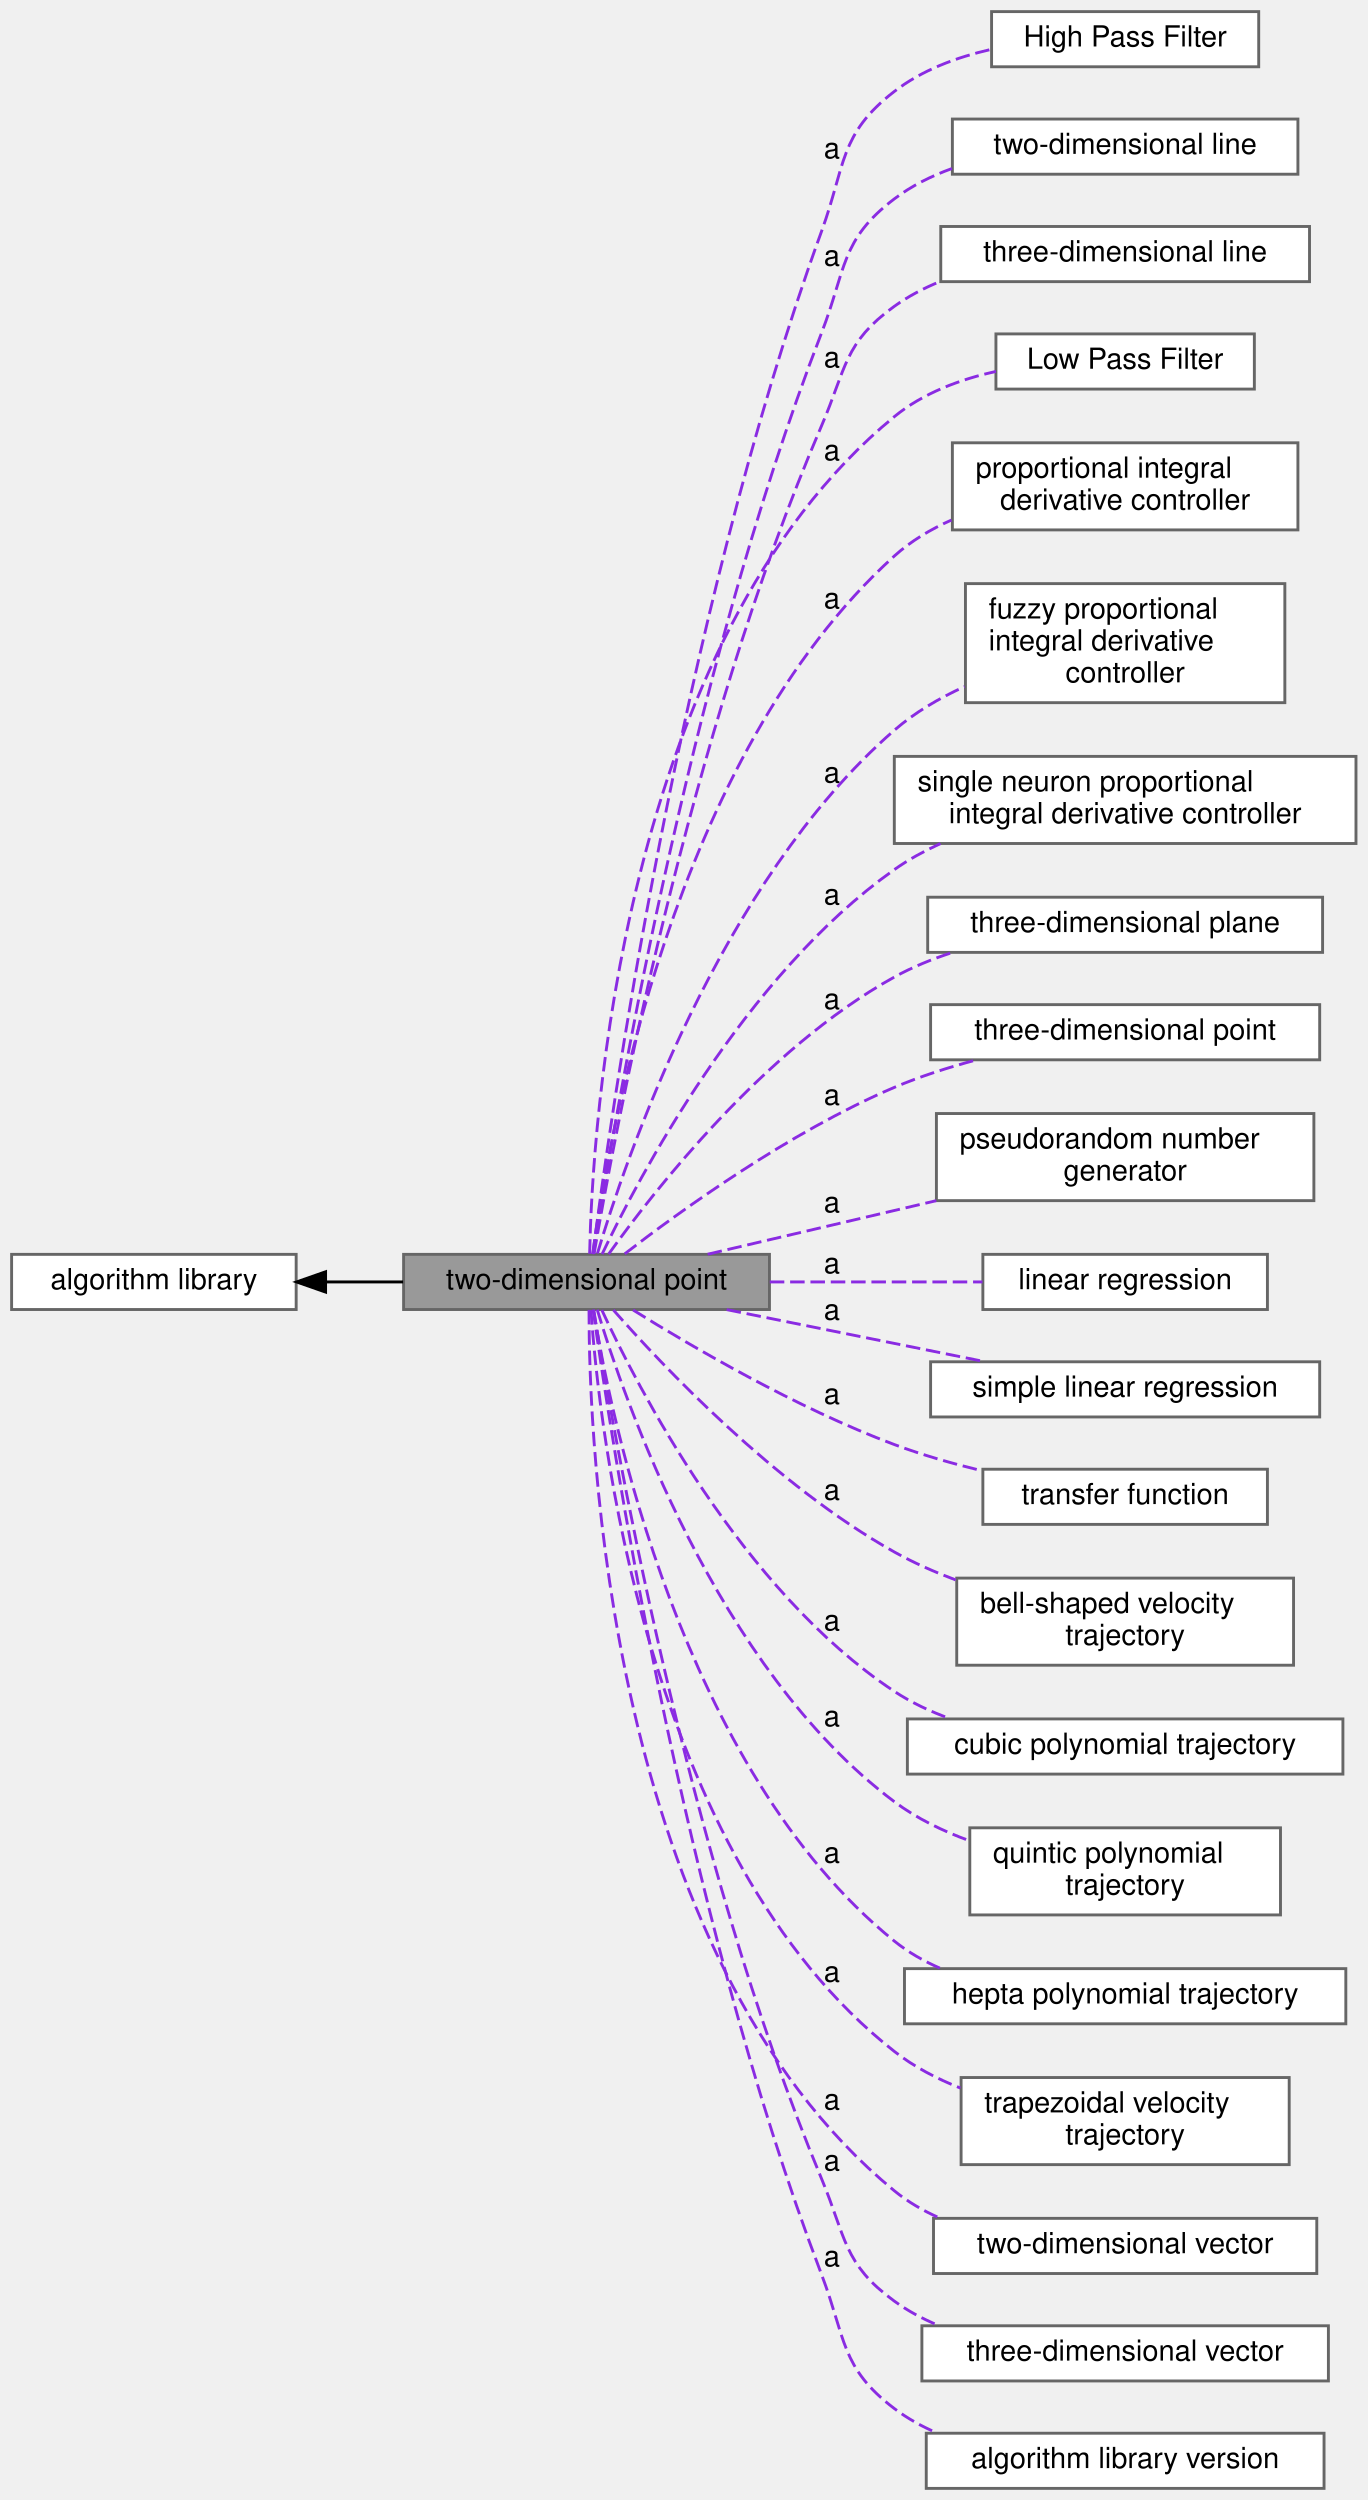
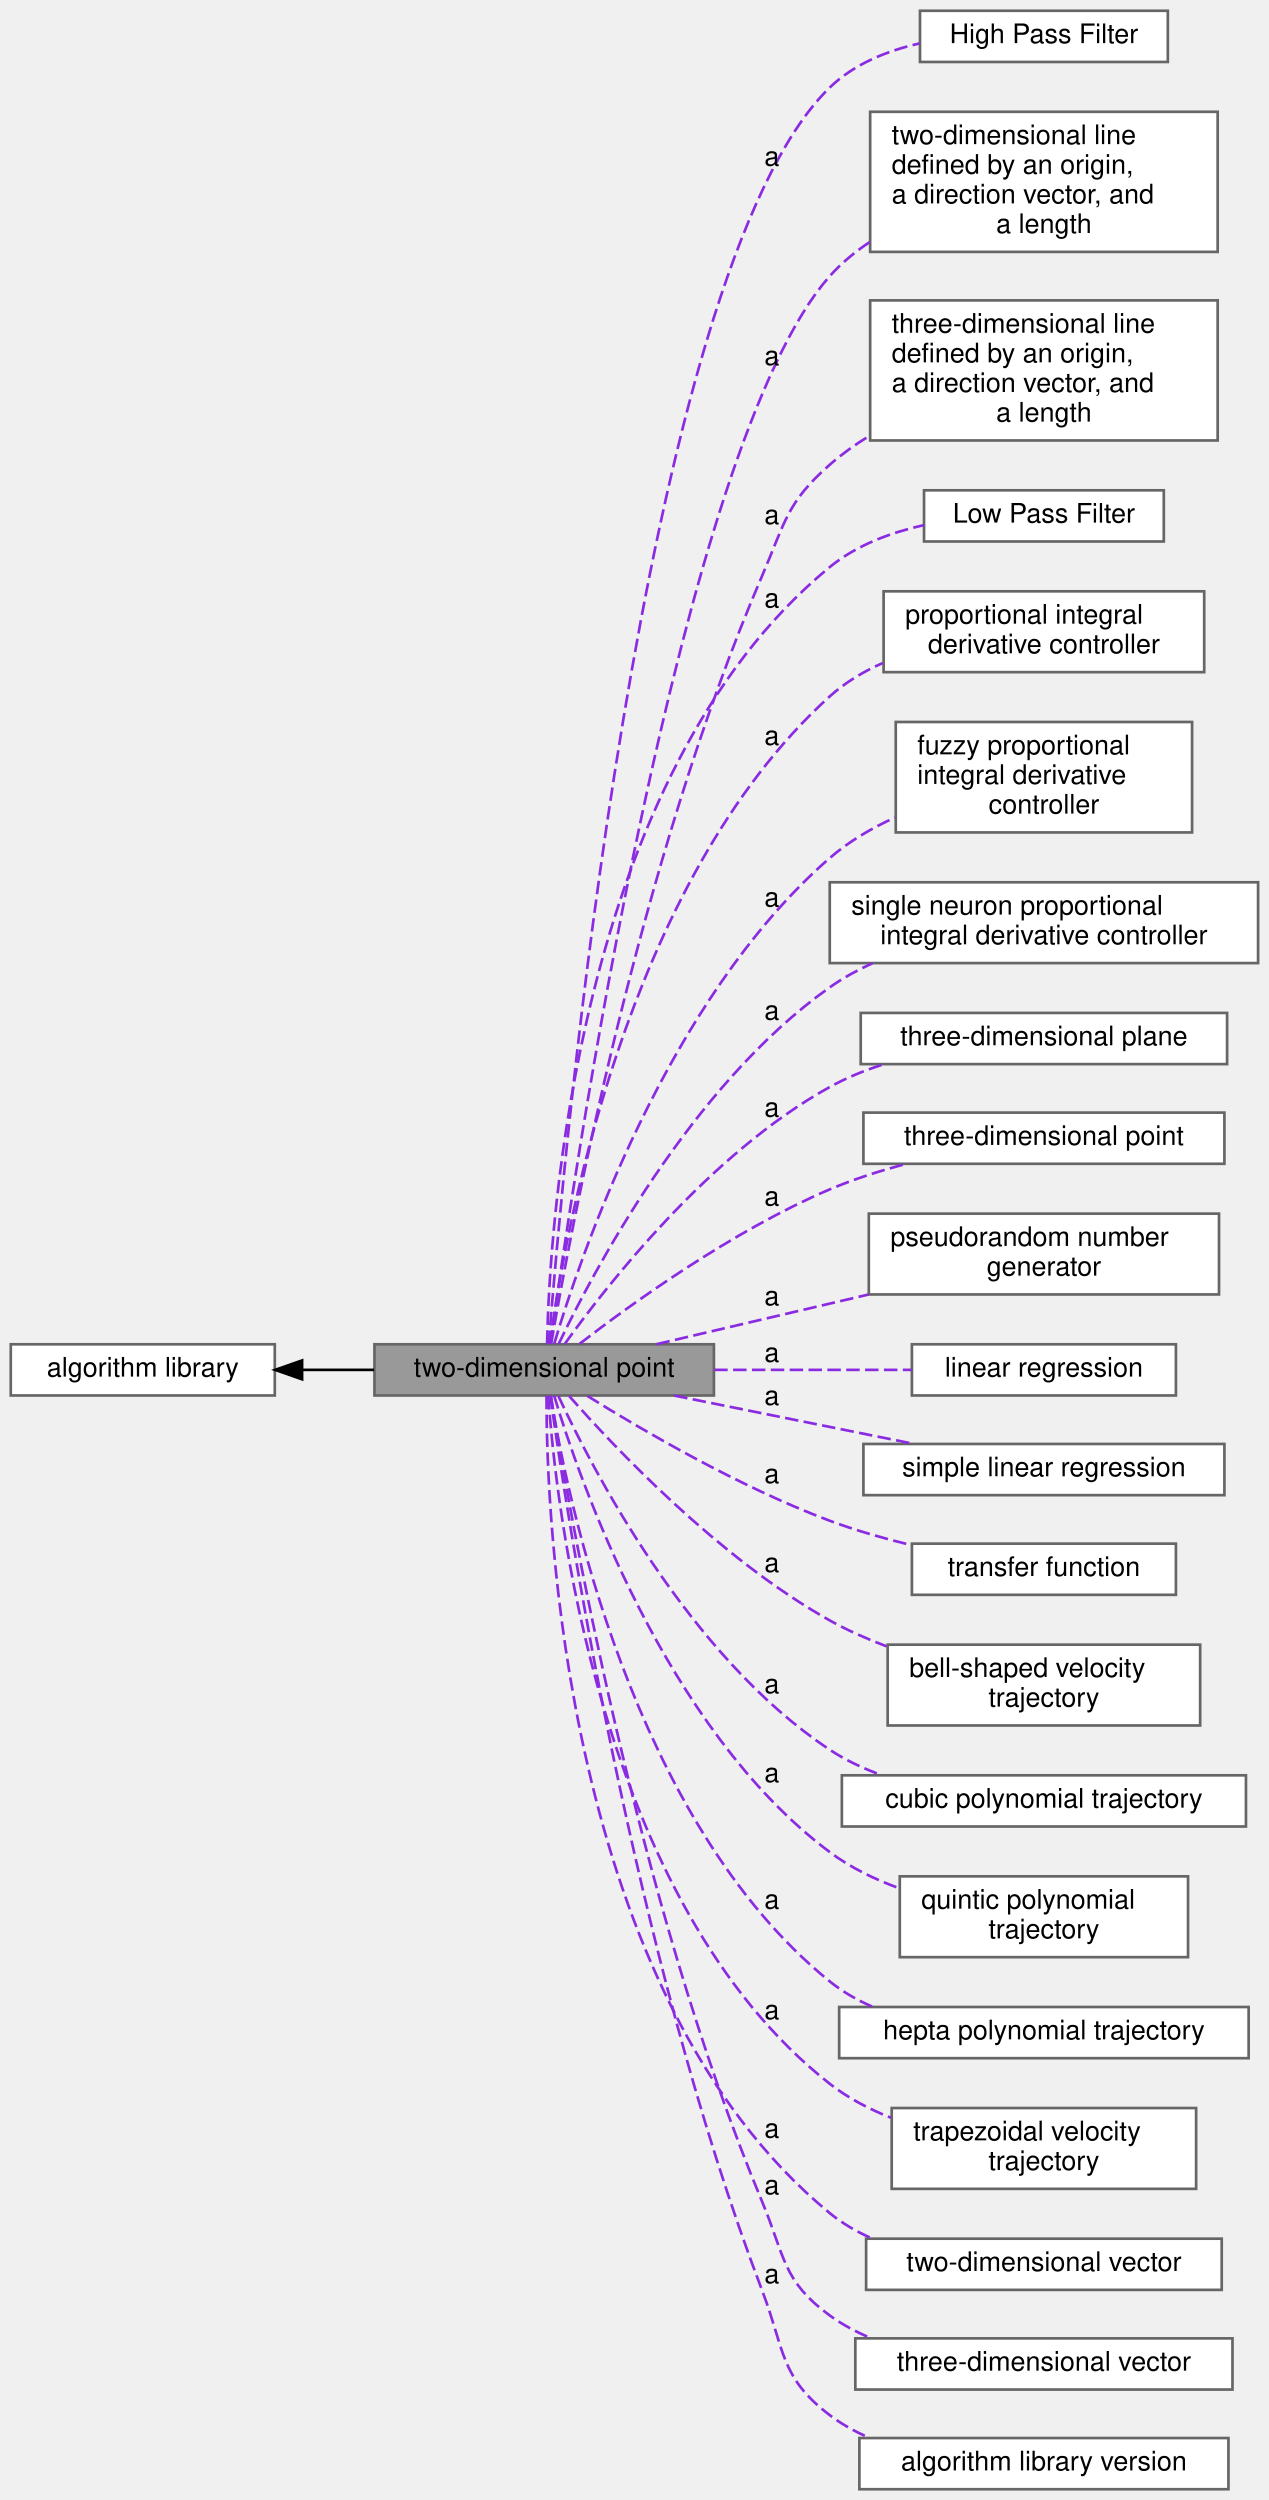
- <svg xmlns="http://www.w3.org/2000/svg" xmlns:xlink="http://www.w3.org/1999/xlink" width="471pt" height="861pt" viewBox="0.00 0.00 471.00 861.00">
-   <g id="graph0" class="graph" transform="scale(1 1) rotate(0) translate(4 857)">
+ <svg xmlns="http://www.w3.org/2000/svg" xmlns:xlink="http://www.w3.org/1999/xlink" width="471pt" height="928pt" viewBox="0.00 0.00 471.00 928.00">
+   <g id="graph0" class="graph" transform="scale(1 1) rotate(0) translate(4 924)">
    <g id="Node000003" class="node">
      <g id="a_Node000003">
        <a xlink:href="../../d5/d49/group__a__hpf.html" target="_top" xlink:title=" ">
-           <polygon fill="white" stroke="#666666" points="429.5,-853 337.5,-853 337.5,-834 429.5,-834 429.5,-853" />
-           <text text-anchor="middle" x="383.5" y="-841" font-family="Helvetica,sans-Serif" font-size="10.00">High Pass Filter</text>
+           <polygon fill="white" stroke="#666666" points="429.5,-920 337.5,-920 337.5,-901 429.5,-901 429.5,-920" />
+           <text text-anchor="middle" x="383.5" y="-908" font-family="Helvetica,sans-Serif" font-size="10.00">High Pass Filter</text>
        </a>
      </g>
    </g>
    <g id="Node000004" class="node">
      <g id="a_Node000004">
        <a xlink:href="../../dd/d35/group__a__line2.html" target="_top" xlink:title=" ">
-           <polygon fill="white" stroke="#666666" points="443,-816 324,-816 324,-797 443,-797 443,-816" />
-           <text text-anchor="middle" x="383.5" y="-804" font-family="Helvetica,sans-Serif" font-size="10.00">two-dimensional line</text>
+           <polygon fill="white" stroke="#666666" points="448,-882.5 319,-882.5 319,-830.5 448,-830.5 448,-882.5" />
+           <text text-anchor="start" x="327" y="-870.5" font-family="Helvetica,sans-Serif" font-size="10.00">two-dimensional line</text>
+           <text text-anchor="start" x="327" y="-859.5" font-family="Helvetica,sans-Serif" font-size="10.00"> defined by an origin,</text>
+           <text text-anchor="start" x="327" y="-848.5" font-family="Helvetica,sans-Serif" font-size="10.00"> a direction vector, and</text>
+           <text text-anchor="middle" x="383.5" y="-837.5" font-family="Helvetica,sans-Serif" font-size="10.00"> a length</text>
        </a>
      </g>
    </g>
    <g id="Node000005" class="node">
      <g id="a_Node000005">
        <a xlink:href="../../d8/ddb/group__a__line3.html" target="_top" xlink:title=" ">
-           <polygon fill="white" stroke="#666666" points="447,-779 320,-779 320,-760 447,-760 447,-779" />
-           <text text-anchor="middle" x="383.5" y="-767" font-family="Helvetica,sans-Serif" font-size="10.00">three-dimensional line</text>
+           <polygon fill="white" stroke="#666666" points="448,-812.5 319,-812.5 319,-760.5 448,-760.5 448,-812.5" />
+           <text text-anchor="start" x="327" y="-800.5" font-family="Helvetica,sans-Serif" font-size="10.00">three-dimensional line</text>
+           <text text-anchor="start" x="327" y="-789.5" font-family="Helvetica,sans-Serif" font-size="10.00"> defined by an origin,</text>
+           <text text-anchor="start" x="327" y="-778.5" font-family="Helvetica,sans-Serif" font-size="10.00"> a direction vector, and</text>
+           <text text-anchor="middle" x="383.5" y="-767.5" font-family="Helvetica,sans-Serif" font-size="10.00"> a length</text>
        </a>
      </g>
    </g>
    <g id="Node000006" class="node">
      <g id="a_Node000006">
        <a xlink:href="../../d0/dae/group__a__lpf.html" target="_top" xlink:title=" ">
          <polygon fill="white" stroke="#666666" points="428,-742 339,-742 339,-723 428,-723 428,-742" />
          <text text-anchor="middle" x="383.5" y="-730" font-family="Helvetica,sans-Serif" font-size="10.00">Low Pass Filter</text>
        </a>
      </g>
    </g>
    <g id="Node000007" class="node">
      <g id="a_Node000007">
        <a xlink:href="../../dd/d81/group__a__pid.html" target="_top" xlink:title=" ">
          <polygon fill="white" stroke="#666666" points="443,-704.5 324,-704.5 324,-674.5 443,-674.5 443,-704.5" />
          <text text-anchor="start" x="332" y="-692.5" font-family="Helvetica,sans-Serif" font-size="10.00">proportional integral</text>
          <text text-anchor="middle" x="383.5" y="-681.5" font-family="Helvetica,sans-Serif" font-size="10.00"> derivative controller</text>
        </a>
      </g>
    </g>
    <g id="Node000008" class="node">
      <g id="a_Node000008">
        <a xlink:href="../../d9/da5/group__a__pid__fuzzy.html" target="_top" xlink:title=" ">
          <polygon fill="white" stroke="#666666" points="438.5,-656 328.5,-656 328.5,-615 438.5,-615 438.5,-656" />
          <text text-anchor="start" x="336.5" y="-644" font-family="Helvetica,sans-Serif" font-size="10.00">fuzzy proportional</text>
          <text text-anchor="start" x="336.5" y="-633" font-family="Helvetica,sans-Serif" font-size="10.00"> integral derivative</text>
          <text text-anchor="middle" x="383.5" y="-622" font-family="Helvetica,sans-Serif" font-size="10.00"> controller</text>
        </a>
      </g>
    </g>
    <g id="Node000009" class="node">
      <g id="a_Node000009">
        <a xlink:href="../../d1/da2/group__a__pid__neuro.html" target="_top" xlink:title=" ">
          <polygon fill="white" stroke="#666666" points="463,-596.5 304,-596.5 304,-566.5 463,-566.5 463,-596.5" />
          <text text-anchor="start" x="312" y="-584.5" font-family="Helvetica,sans-Serif" font-size="10.00">single neuron proportional</text>
          <text text-anchor="middle" x="383.5" y="-573.5" font-family="Helvetica,sans-Serif" font-size="10.00"> integral derivative controller</text>
        </a>
      </g>
    </g>
    <g id="Node000010" class="node">
      <g id="a_Node000010">
        <a xlink:href="../../db/d44/group__a__plane.html" target="_top" xlink:title=" ">
          <polygon fill="white" stroke="#666666" points="451.5,-548 315.5,-548 315.5,-529 451.5,-529 451.5,-548" />
          <text text-anchor="middle" x="383.5" y="-536" font-family="Helvetica,sans-Serif" font-size="10.00">three-dimensional plane</text>
        </a>
      </g>
    </g>
    <g id="Node000001" class="node">
      <g id="a_Node000001">
        <a xlink:title=" ">
          <polygon fill="#999999" stroke="#666666" points="261,-425 135,-425 135,-406 261,-406 261,-425" />
          <text text-anchor="middle" x="198" y="-413" font-family="Helvetica,sans-Serif" font-size="10.00">two-dimensional point</text>
        </a>
      </g>
    </g>
    <g id="edge2" class="edge">
-       <path fill="none" stroke="blueviolet" stroke-dasharray="5,2" d="M200.2,-425.27C205.65,-468.04 229.94,-642.61 279,-777.5 287.22,-800.1 284.97,-810.79 304,-825.5 313.51,-832.85 325.49,-837.3 337.21,-839.96" />
-       <text text-anchor="middle" x="282.5" y="-802.5" font-family="Helvetica,sans-Serif" font-size="10.00">a</text>
+       <path fill="none" stroke="blueviolet" stroke-dasharray="5,2" d="M199.71,-425.07C204.43,-486.31 233.38,-823.01 304,-891.5 312.96,-900.19 325.18,-905.13 337.3,-907.88" />
+       <text text-anchor="middle" x="282.5" y="-862.5" font-family="Helvetica,sans-Serif" font-size="10.00">a</text>
    </g>
    <g id="edge3" class="edge">
-       <path fill="none" stroke="blueviolet" stroke-dasharray="5,2" d="M200.42,-425.14C206.53,-465.15 232.32,-621.75 279,-742.5 287.39,-764.2 285.46,-774.43 304,-788.5 309.9,-792.98 316.73,-796.38 323.84,-798.95" />
-       <text text-anchor="middle" x="282.5" y="-765.5" font-family="Helvetica,sans-Serif" font-size="10.00">a</text>
+       <path fill="none" stroke="blueviolet" stroke-dasharray="5,2" d="M200.31,-425.28C207.94,-481.08 248.34,-758.95 304,-821.5 308.27,-826.29 313.31,-830.46 318.76,-834.09" />
+       <text text-anchor="middle" x="282.5" y="-788.5" font-family="Helvetica,sans-Serif" font-size="10.00">a</text>
    </g>
    <g id="edge4" class="edge">
-       <path fill="none" stroke="blueviolet" stroke-dasharray="5,2" d="M200.61,-425.26C207.06,-463.11 232.98,-603.5 279,-710.5 287.43,-730.11 286.68,-739.02 304,-751.5 308.76,-754.93 314.08,-757.72 319.63,-759.99" />
-       <text text-anchor="middle" x="282.5" y="-730.5" font-family="Helvetica,sans-Serif" font-size="10.00">a</text>
+       <path fill="none" stroke="blueviolet" stroke-dasharray="5,2" d="M200.61,-425.26C207.06,-463.11 232.98,-603.5 279,-710.5 287.43,-730.11 287.97,-737.41 304,-751.5 308.48,-755.44 313.48,-759.01 318.72,-762.21" />
+       <text text-anchor="middle" x="282.5" y="-729.5" font-family="Helvetica,sans-Serif" font-size="10.00">a</text>
    </g>
    <g id="edge5" class="edge">
      <path fill="none" stroke="blueviolet" stroke-dasharray="5,2" d="M199.07,-425.21C199.95,-467.37 209.45,-635.89 304,-713.5 313.86,-721.6 326.63,-726.34 339,-729.09" />
      <text text-anchor="middle" x="282.5" y="-698.5" font-family="Helvetica,sans-Serif" font-size="10.00">a</text>
    </g>
    <g id="edge6" class="edge">
      <path fill="none" stroke="blueviolet" stroke-dasharray="5,2" d="M200.12,-425.07C204.95,-461.95 227.34,-596.21 304,-665.5 309.71,-670.66 316.5,-674.71 323.67,-677.89" />
      <text text-anchor="middle" x="282.5" y="-647.5" font-family="Helvetica,sans-Serif" font-size="10.00">a</text>
    </g>
    <g id="edge7" class="edge">
      <path fill="none" stroke="blueviolet" stroke-dasharray="5,2" d="M201.76,-425.32C210.96,-456.28 243.41,-552.84 304,-605.5 311.05,-611.63 319.48,-616.56 328.16,-620.52" />
      <text text-anchor="middle" x="282.5" y="-587.5" font-family="Helvetica,sans-Serif" font-size="10.00">a</text>
    </g>
    <g id="edge8" class="edge">
      <path fill="none" stroke="blueviolet" stroke-dasharray="5,2" d="M203.37,-425.09C215.51,-450.63 252.18,-520.86 304,-557.5 308.89,-560.96 314.28,-563.92 319.89,-566.47" />
      <text text-anchor="middle" x="282.5" y="-545.5" font-family="Helvetica,sans-Serif" font-size="10.00">a</text>
    </g>
    <g id="edge9" class="edge">
      <path fill="none" stroke="blueviolet" stroke-dasharray="5,2" d="M205.62,-425.1C220.56,-445.99 259.11,-495.66 304,-520.5 310.12,-523.88 316.84,-526.63 323.7,-528.87" />
      <text text-anchor="middle" x="282.5" y="-509.5" font-family="Helvetica,sans-Serif" font-size="10.00">a</text>
    </g>
    <g id="Node000011" class="node">
      <g id="a_Node000011">
        <a xlink:href="../../de/d3c/group__a__point3.html" target="_top" xlink:title=" ">
          <polygon fill="white" stroke="#666666" points="450.5,-511 316.5,-511 316.5,-492 450.5,-492 450.5,-511" />
          <text text-anchor="middle" x="383.5" y="-499" font-family="Helvetica,sans-Serif" font-size="10.00">three-dimensional point</text>
        </a>
      </g>
    </g>
    <g id="edge10" class="edge">
      <path fill="none" stroke="blueviolet" stroke-dasharray="5,2" d="M211.17,-425.19C230,-439.72 267.79,-467.08 304,-482.5 312.9,-486.29 322.71,-489.42 332.28,-491.97" />
      <text text-anchor="middle" x="282.5" y="-476.5" font-family="Helvetica,sans-Serif" font-size="10.00">a</text>
    </g>
    <g id="Node000012" class="node">
      <g id="a_Node000012">
        <a xlink:href="../../d9/d8d/group__a__rand.html" target="_top" xlink:title=" ">
          <polygon fill="white" stroke="#666666" points="448.5,-473.5 318.5,-473.5 318.5,-443.5 448.5,-443.5 448.5,-473.5" />
          <text text-anchor="start" x="326.5" y="-461.5" font-family="Helvetica,sans-Serif" font-size="10.00">pseudorandom number</text>
          <text text-anchor="middle" x="383.5" y="-450.5" font-family="Helvetica,sans-Serif" font-size="10.00"> generator</text>
        </a>
      </g>
    </g>
    <g id="edge11" class="edge">
      <path fill="none" stroke="blueviolet" stroke-dasharray="5,2" d="M239.72,-425.04C262.85,-430.46 292.31,-437.37 318.46,-443.49" />
      <text text-anchor="middle" x="282.5" y="-439.5" font-family="Helvetica,sans-Serif" font-size="10.00">a</text>
    </g>
    <g id="Node000013" class="node">
      <g id="a_Node000013">
        <a xlink:href="../../d8/d67/group__a__regress__linear.html" target="_top" xlink:title=" ">
          <polygon fill="white" stroke="#666666" points="432.5,-425 334.5,-425 334.5,-406 432.5,-406 432.5,-425" />
          <text text-anchor="middle" x="383.5" y="-413" font-family="Helvetica,sans-Serif" font-size="10.00">linear regression</text>
        </a>
      </g>
    </g>
    <g id="edge12" class="edge">
      <path fill="none" stroke="blueviolet" stroke-dasharray="5,2" d="M261.12,-415.5C285.04,-415.5 311.96,-415.5 334.36,-415.5" />
      <text text-anchor="middle" x="282.5" y="-418.5" font-family="Helvetica,sans-Serif" font-size="10.00">a</text>
    </g>
    <g id="Node000014" class="node">
      <g id="a_Node000014">
        <a xlink:href="../../d9/ddc/group__a__regress__simple.html" target="_top" xlink:title=" ">
          <polygon fill="white" stroke="#666666" points="450.5,-388 316.5,-388 316.5,-369 450.5,-369 450.5,-388" />
          <text text-anchor="middle" x="383.5" y="-376" font-family="Helvetica,sans-Serif" font-size="10.00">simple linear regression</text>
        </a>
      </g>
    </g>
    <g id="edge13" class="edge">
      <path fill="none" stroke="blueviolet" stroke-dasharray="5,2" d="M246.26,-405.97C273.55,-400.47 307.77,-393.57 335.09,-388.06" />
      <text text-anchor="middle" x="282.5" y="-402.5" font-family="Helvetica,sans-Serif" font-size="10.00">a</text>
    </g>
    <g id="Node000015" class="node">
      <g id="a_Node000015">
        <a xlink:href="../../dd/dce/group__a__tf.html" target="_top" xlink:title=" ">
          <polygon fill="white" stroke="#666666" points="432.5,-351 334.5,-351 334.5,-332 432.5,-332 432.5,-351" />
          <text text-anchor="middle" x="383.5" y="-339" font-family="Helvetica,sans-Serif" font-size="10.00">transfer function</text>
        </a>
      </g>
    </g>
    <g id="edge14" class="edge">
      <path fill="none" stroke="blueviolet" stroke-dasharray="5,2" d="M214.05,-405.82C233.92,-393.43 270.33,-372.09 304,-359.5 313.56,-355.93 324.05,-352.93 334.17,-350.47" />
      <text text-anchor="middle" x="282.5" y="-373.5" font-family="Helvetica,sans-Serif" font-size="10.00">a</text>
    </g>
    <g id="Node000016" class="node">
      <g id="a_Node000016">
        <a xlink:href="../../d1/d83/group__a__trajbell.html" target="_top" xlink:title=" ">
          <polygon fill="white" stroke="#666666" points="441.5,-313.5 325.5,-313.5 325.5,-283.5 441.5,-283.5 441.5,-313.5" />
          <text text-anchor="start" x="333.5" y="-301.5" font-family="Helvetica,sans-Serif" font-size="10.00">bell-shaped velocity</text>
          <text text-anchor="middle" x="383.5" y="-290.5" font-family="Helvetica,sans-Serif" font-size="10.00"> trajectory</text>
        </a>
      </g>
    </g>
    <g id="edge15" class="edge">
      <path fill="none" stroke="blueviolet" stroke-dasharray="5,2" d="M207.24,-405.84C223.74,-387.09 262.79,-345.59 304,-322.5 310.59,-318.81 317.81,-315.62 325.13,-312.87" />
      <text text-anchor="middle" x="282.5" y="-340.5" font-family="Helvetica,sans-Serif" font-size="10.00">a</text>
    </g>
    <g id="Node000017" class="node">
      <g id="a_Node000017">
        <a xlink:href="../../d3/d60/group__a__trajpoly3.html" target="_top" xlink:title=" ">
          <polygon fill="white" stroke="#666666" points="458.5,-265 308.5,-265 308.5,-246 458.5,-246 458.5,-265" />
          <text text-anchor="middle" x="383.5" y="-253" font-family="Helvetica,sans-Serif" font-size="10.00">cubic polynomial trajectory</text>
        </a>
      </g>
    </g>
    <g id="edge16" class="edge">
      <path fill="none" stroke="blueviolet" stroke-dasharray="5,2" d="M203.28,-405.81C215.17,-380.03 251.3,-309.34 304,-274.5 309.85,-270.63 316.41,-267.55 323.18,-265.1" />
      <text text-anchor="middle" x="282.5" y="-295.5" font-family="Helvetica,sans-Serif" font-size="10.00">a</text>
    </g>
    <g id="Node000018" class="node">
      <g id="a_Node000018">
        <a xlink:href="../../d6/dfe/group__a__trajpoly5.html" target="_top" xlink:title=" ">
          <polygon fill="white" stroke="#666666" points="437,-227.5 330,-227.5 330,-197.5 437,-197.5 437,-227.5" />
          <text text-anchor="start" x="338" y="-215.5" font-family="Helvetica,sans-Serif" font-size="10.00">quintic polynomial</text>
          <text text-anchor="middle" x="383.5" y="-204.5" font-family="Helvetica,sans-Serif" font-size="10.00"> trajectory</text>
        </a>
      </g>
    </g>
    <g id="edge17" class="edge">
      <path fill="none" stroke="blueviolet" stroke-dasharray="5,2" d="M201.69,-405.94C210.68,-375.87 242.58,-282.5 304,-236.5 311.64,-230.78 320.66,-226.4 329.81,-223.07" />
      <text text-anchor="middle" x="282.5" y="-262.5" font-family="Helvetica,sans-Serif" font-size="10.00">a</text>
    </g>
    <g id="Node000019" class="node">
      <g id="a_Node000019">
        <a xlink:href="../../df/d82/group__a__trajpoly7.html" target="_top" xlink:title=" ">
          <polygon fill="white" stroke="#666666" points="459.5,-179 307.5,-179 307.5,-160 459.5,-160 459.5,-179" />
          <text text-anchor="middle" x="383.5" y="-167" font-family="Helvetica,sans-Serif" font-size="10.00">hepta polynomial trajectory</text>
        </a>
      </g>
    </g>
    <g id="edge18" class="edge">
      <path fill="none" stroke="blueviolet" stroke-dasharray="5,2" d="M200.39,-405.91C206.01,-370.78 230.4,-248.03 304,-188.5 308.8,-184.62 314.26,-181.51 320.03,-179.03" />
      <text text-anchor="middle" x="282.5" y="-215.5" font-family="Helvetica,sans-Serif" font-size="10.00">a</text>
    </g>
    <g id="Node000020" class="node">
      <g id="a_Node000020">
        <a xlink:href="../../d7/d75/group__a__trajtrap.html" target="_top" xlink:title=" ">
          <polygon fill="white" stroke="#666666" points="440,-141.5 327,-141.5 327,-111.5 440,-111.5 440,-141.5" />
          <text text-anchor="start" x="335" y="-129.5" font-family="Helvetica,sans-Serif" font-size="10.00">trapezoidal velocity</text>
          <text text-anchor="middle" x="383.5" y="-118.5" font-family="Helvetica,sans-Serif" font-size="10.00"> trajectory</text>
        </a>
      </g>
    </g>
    <g id="edge19" class="edge">
      <path fill="none" stroke="blueviolet" stroke-dasharray="5,2" d="M199.53,-405.78C202.22,-366.45 217.96,-218.01 304,-150.5 310.73,-145.22 318.61,-141.1 326.75,-137.88" />
      <text text-anchor="middle" x="282.5" y="-174.5" font-family="Helvetica,sans-Serif" font-size="10.00">a</text>
    </g>
    <g id="Node000021" class="node">
      <g id="a_Node000021">
        <a xlink:href="../../d6/d5a/group__a__vector2.html" target="_top" xlink:title=" ">
          <polygon fill="white" stroke="#666666" points="449.5,-93 317.5,-93 317.5,-74 449.5,-74 449.5,-93" />
          <text text-anchor="middle" x="383.5" y="-81" font-family="Helvetica,sans-Serif" font-size="10.00">two-dimensional vector</text>
        </a>
      </g>
    </g>
    <g id="edge20" class="edge">
      <path fill="none" stroke="blueviolet" stroke-dasharray="5,2" d="M198.86,-405.87C198.8,-362.51 204.76,-183.96 304,-102.5 308.66,-98.67 313.97,-95.6 319.58,-93.13" />
      <text text-anchor="middle" x="282.5" y="-130.5" font-family="Helvetica,sans-Serif" font-size="10.00">a</text>
    </g>
    <g id="Node000022" class="node">
      <g id="a_Node000022">
        <a xlink:href="../../d5/db6/group__a__vector3.html" target="_top" xlink:title=" ">
          <polygon fill="white" stroke="#666666" points="453.5,-56 313.5,-56 313.5,-37 453.5,-37 453.5,-56" />
          <text text-anchor="middle" x="383.5" y="-44" font-family="Helvetica,sans-Serif" font-size="10.00">three-dimensional vector</text>
        </a>
      </g>
    </g>
    <g id="edge21" class="edge">
      <path fill="none" stroke="blueviolet" stroke-dasharray="5,2" d="M200.48,-405.83C206.6,-367.02 231.97,-219.27 279,-106.5 287.36,-86.45 286.44,-77.29 304,-64.5 308.63,-61.12 313.8,-58.37 319.2,-56.12" />
      <text text-anchor="middle" x="282.5" y="-109.5" font-family="Helvetica,sans-Serif" font-size="10.00">a</text>
    </g>
    <g id="Node000023" class="node">
      <g id="a_Node000023">
        <a xlink:href="../../d2/d6c/group__a__version.html" target="_top" xlink:title=" ">
          <polygon fill="white" stroke="#666666" points="452,-19 315,-19 315,0 452,0 452,-19" />
          <text text-anchor="middle" x="383.5" y="-7" font-family="Helvetica,sans-Serif" font-size="10.00">algorithm library version</text>
        </a>
      </g>
    </g>
    <g id="edge22" class="edge">
      <path fill="none" stroke="blueviolet" stroke-dasharray="5,2" d="M200.27,-405.98C205.93,-365.03 230.72,-200.3 279,-73.5 287.28,-51.75 285.46,-41.57 304,-27.5 308.46,-24.12 313.43,-21.35 318.67,-19.1" />
      <text text-anchor="middle" x="282.5" y="-76.5" font-family="Helvetica,sans-Serif" font-size="10.00">a</text>
    </g>
    <g id="Node000002" class="node">
      <g id="a_Node000002">
        <a xlink:href="../../d2/d6b/group__liba.html" target="_top" xlink:title=" ">
          <polygon fill="white" stroke="#666666" points="98,-425 0,-425 0,-406 98,-406 98,-425" />
          <text text-anchor="middle" x="49" y="-413" font-family="Helvetica,sans-Serif" font-size="10.00">algorithm library</text>
        </a>
      </g>
    </g>
    <g id="edge1" class="edge">
      <path fill="none" stroke="black" d="M108.23,-415.5C116.97,-415.5 126.01,-415.5 134.83,-415.5" />
      <polygon fill="black" stroke="black" points="108.13,-412 98.13,-415.5 108.13,-419 108.13,-412" />
    </g>
  </g>
</svg>
